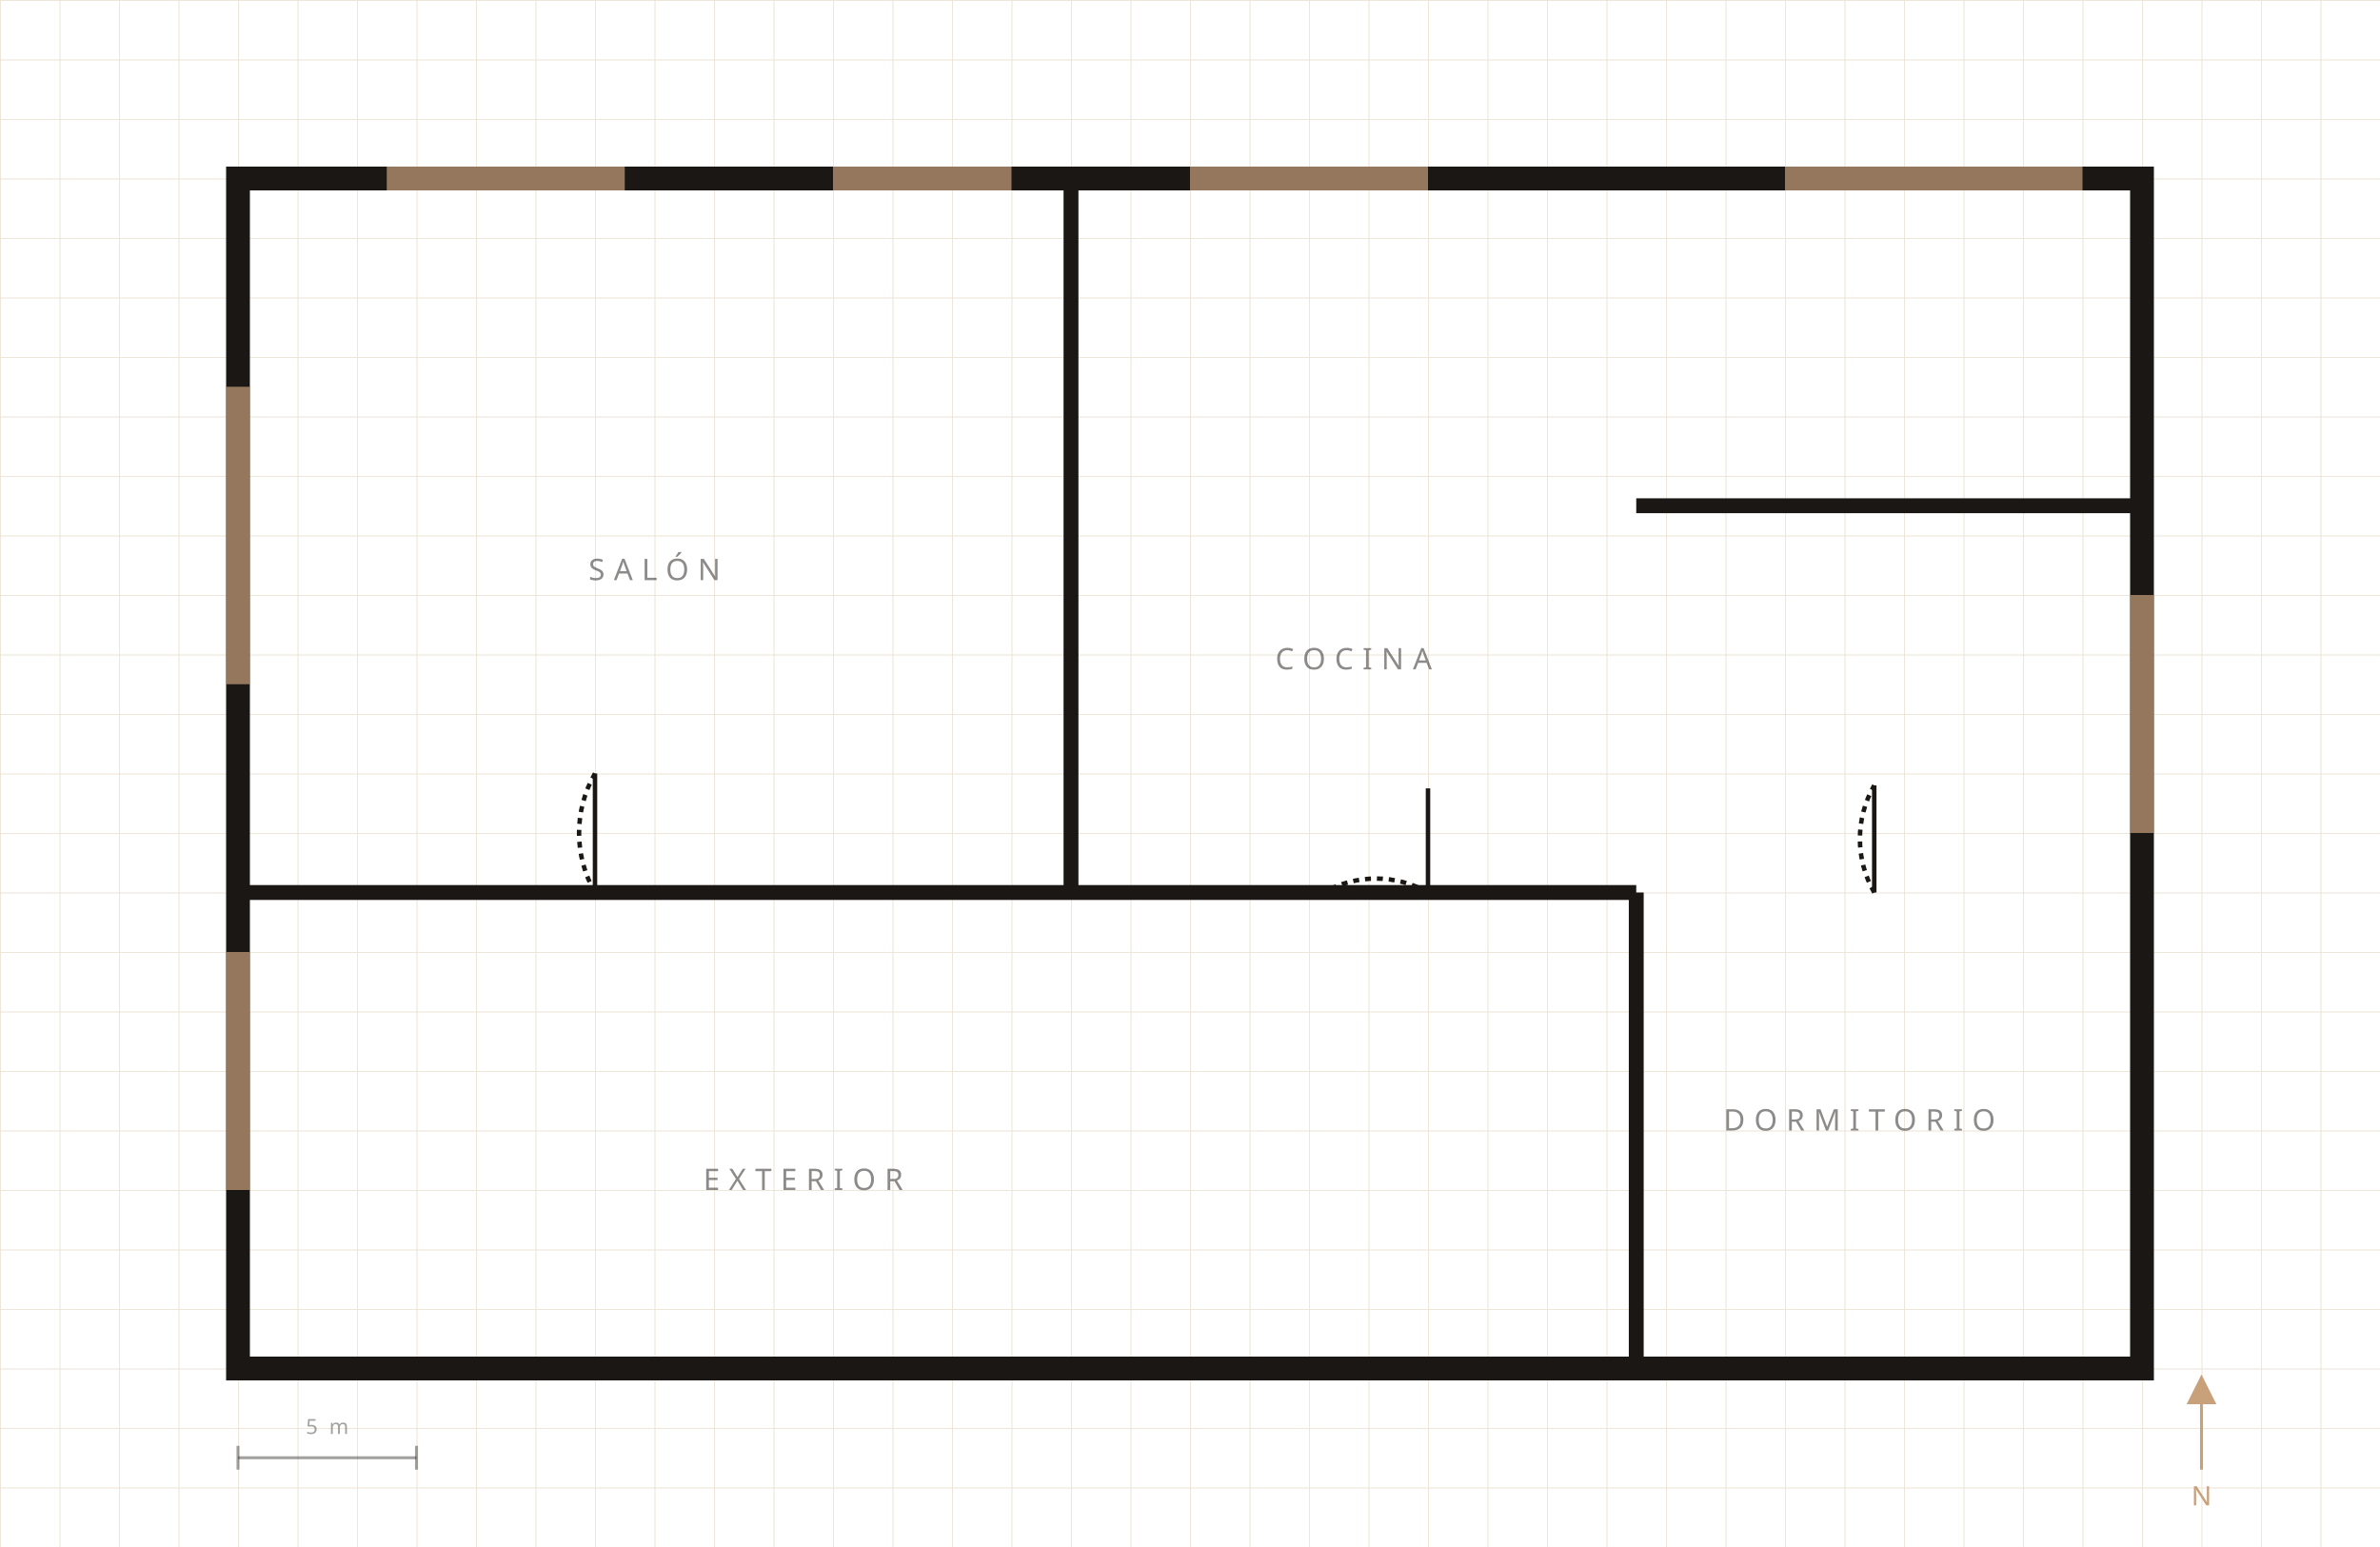
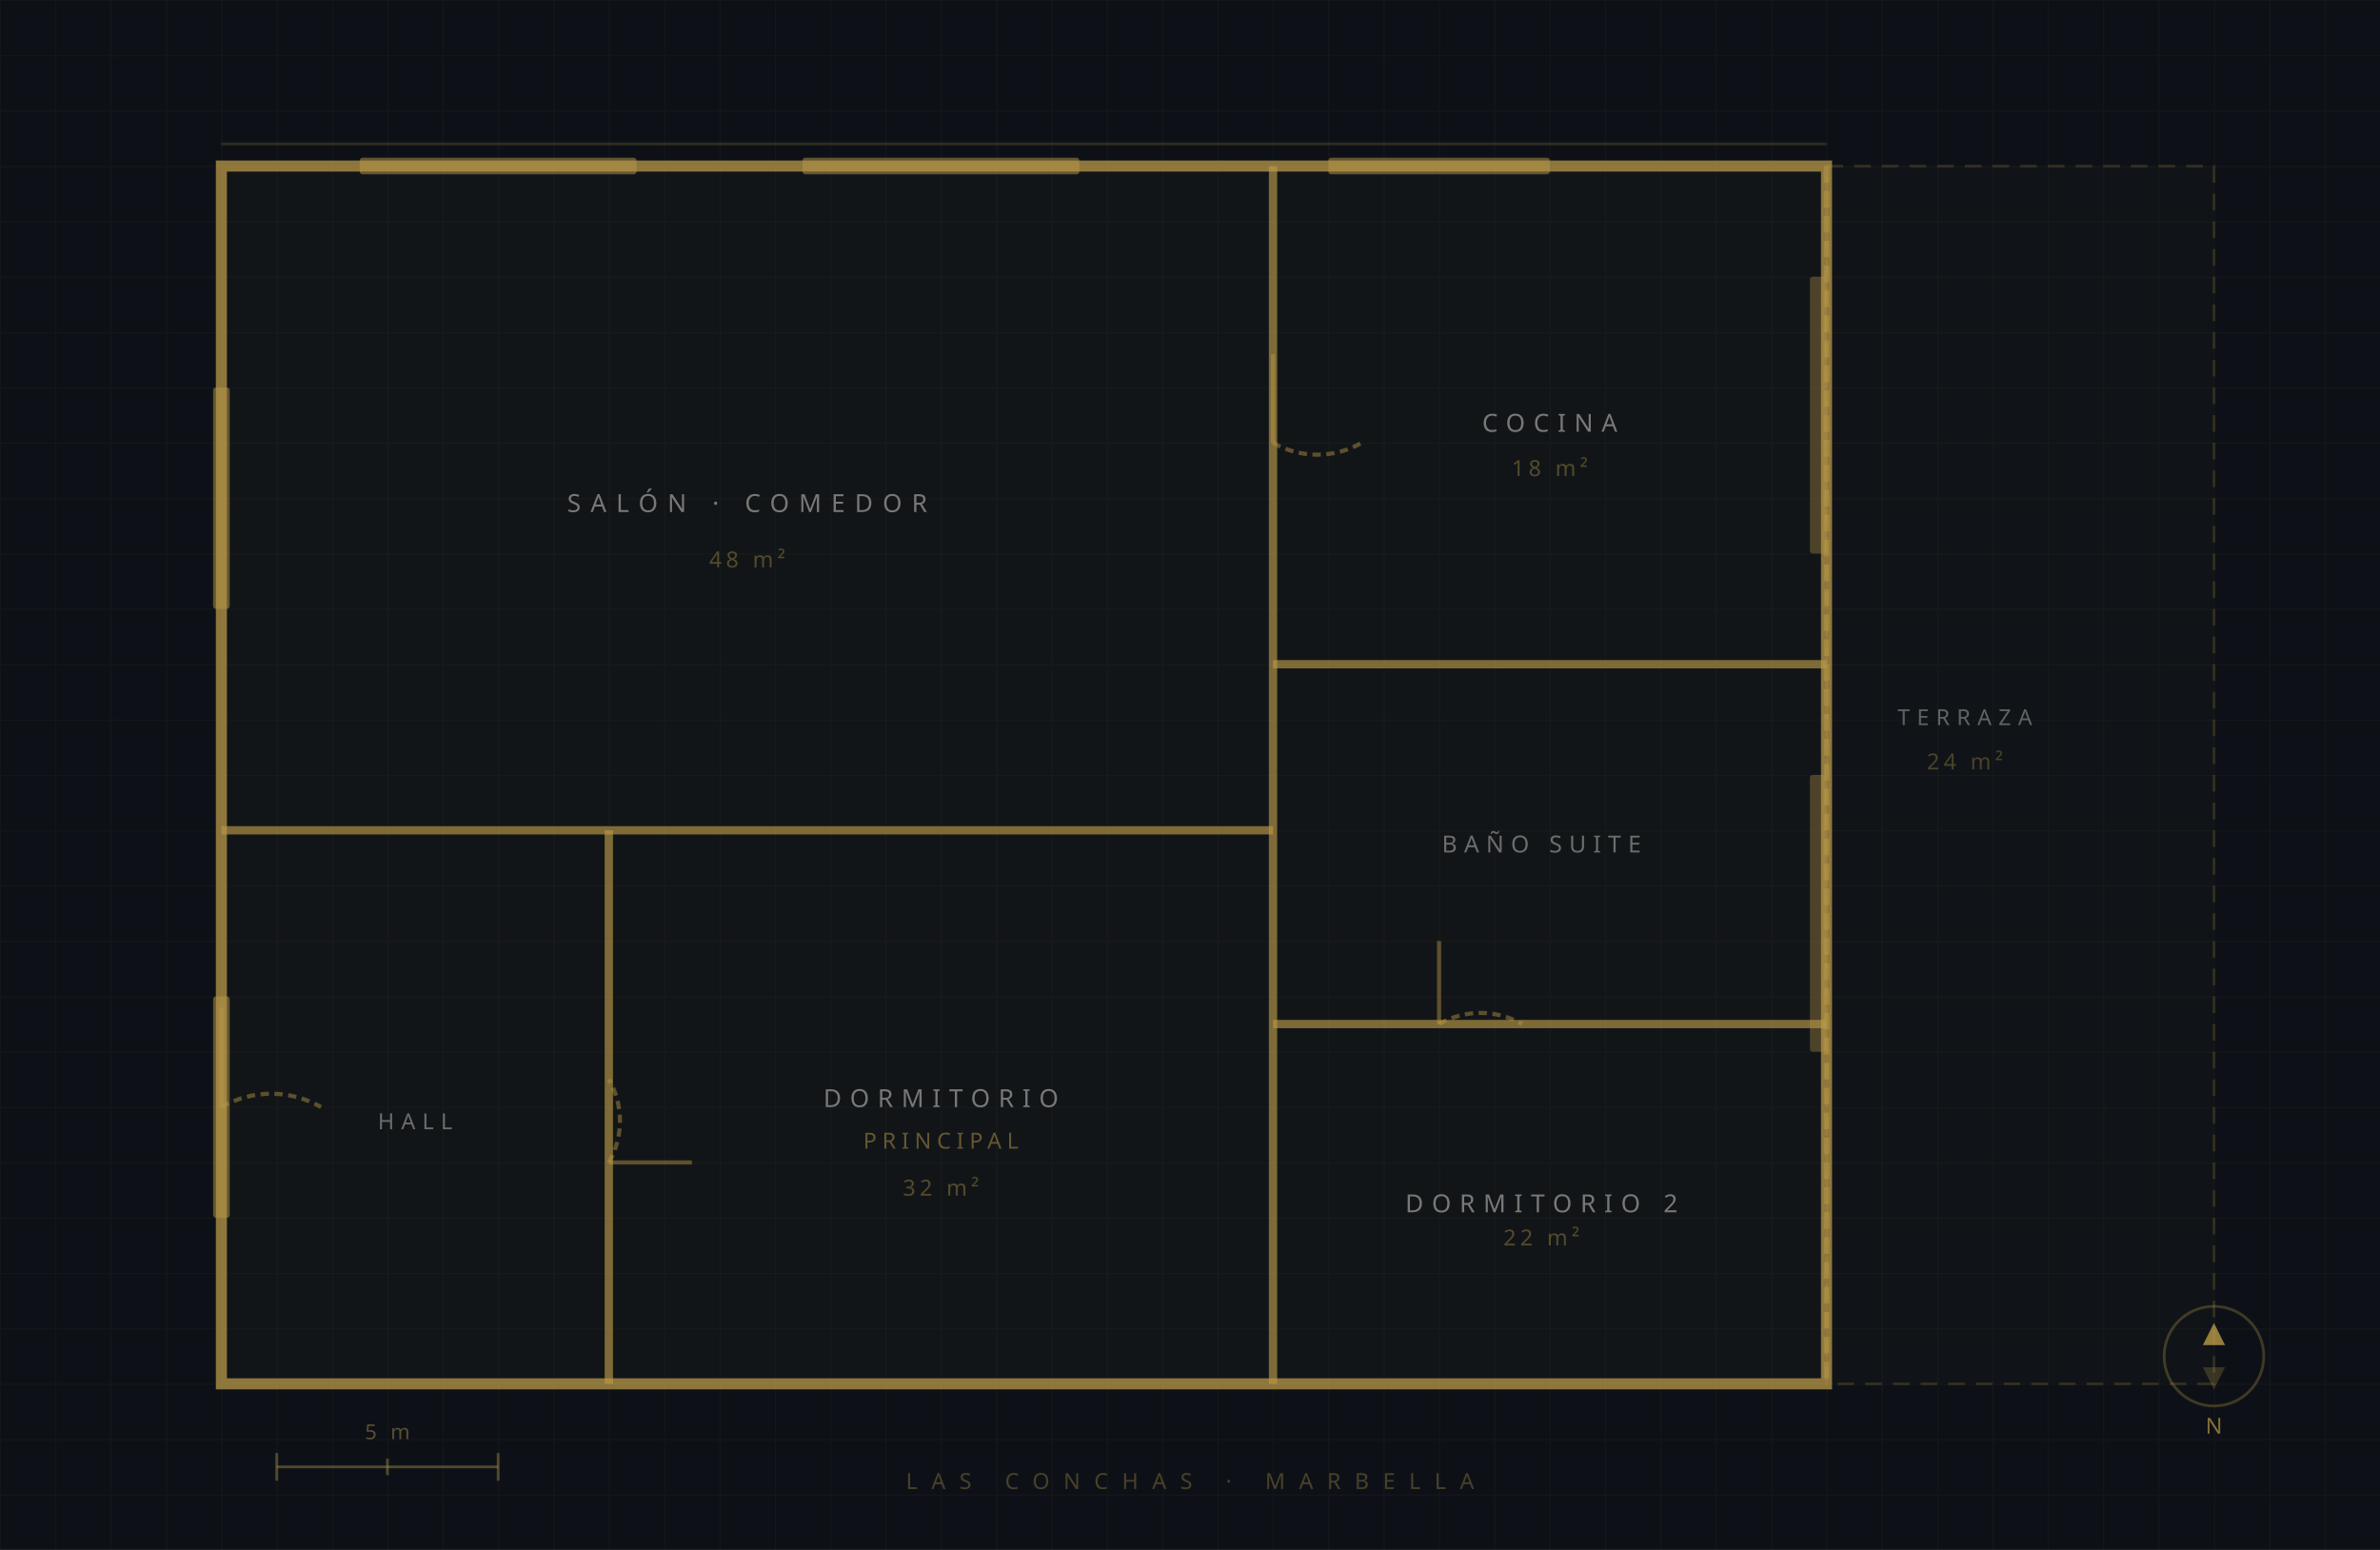
- <svg xmlns="http://www.w3.org/2000/svg" viewBox="0 0 800 520" width="800" height="520" style="background:#F5F0E8">
+ <svg xmlns="http://www.w3.org/2000/svg" viewBox="0 0 860 560">
  <defs>
    <pattern id="grid" width="20" height="20" patternUnits="userSpaceOnUse">
-       <path d="M 20 0 L 0 0 0 20" fill="none" stroke="#E8DFD0" stroke-width="0.5" />
+       <path d="M 20 0 L 0 0 0 20" fill="none" stroke="rgba(184,152,72,0.06)" stroke-width="0.5" />
    </pattern>
  </defs>
-   <rect width="800" height="520" fill="url(#grid)" />
-   <rect x="80" y="60" width="640" height="400" fill="none" stroke="#1A1714" stroke-width="8" />
-   <line x1="360" y1="60" x2="360" y2="300" stroke="#1A1714" stroke-width="5" />
-   <line x1="80" y1="300" x2="550" y2="300" stroke="#1A1714" stroke-width="5" />
-   <line x1="550" y1="300" x2="550" y2="460" stroke="#1A1714" stroke-width="5" />
-   <line x1="550" y1="170" x2="720" y2="170" stroke="#1A1714" stroke-width="5" />
-   <path d="M 200 300 A 40 40 0 0 1 200 260" fill="none" stroke="#1A1714" stroke-width="1.5" stroke-dasharray="2,2" />
-   <line x1="200" y1="300" x2="200" y2="260" stroke="#1A1714" stroke-width="1.5" />
-   <path d="M 480 300 A 35 35 0 0 0 445 300" fill="none" stroke="#1A1714" stroke-width="1.5" stroke-dasharray="2,2" />
-   <line x1="480" y1="300" x2="480" y2="265" stroke="#1A1714" stroke-width="1.5" />
-   <path d="M 630 300 A 36 36 0 0 1 630 264" fill="none" stroke="#1A1714" stroke-width="1.5" stroke-dasharray="2,2" />
-   <line x1="630" y1="300" x2="630" y2="264" stroke="#1A1714" stroke-width="1.5" />
-   <rect x="130" y="56" width="80" height="8" fill="#C8A07A" opacity="0.7" />
-   <rect x="280" y="56" width="60" height="8" fill="#C8A07A" opacity="0.7" />
-   <rect x="400" y="56" width="80" height="8" fill="#C8A07A" opacity="0.7" />
-   <rect x="600" y="56" width="100" height="8" fill="#C8A07A" opacity="0.7" />
-   <rect x="76" y="320" width="8" height="80" fill="#C8A07A" opacity="0.7" />
-   <rect x="76" y="130" width="8" height="100" fill="#C8A07A" opacity="0.7" />
-   <rect x="716" y="200" width="8" height="80" fill="#C8A07A" opacity="0.7" />
-   <text x="220" y="195" text-anchor="middle" font-family="Montserrat, sans-serif" font-size="10" font-weight="300" letter-spacing="3" fill="#1A1714" opacity="0.5">SALÓN</text>
-   <text x="455" y="225" text-anchor="middle" font-family="Montserrat, sans-serif" font-size="10" font-weight="300" letter-spacing="3" fill="#1A1714" opacity="0.5">COCINA</text>
-   <text x="625" y="380" text-anchor="middle" font-family="Montserrat, sans-serif" font-size="10" font-weight="300" letter-spacing="3" fill="#1A1714" opacity="0.5">DORMITORIO</text>
-   <text x="270" y="400" text-anchor="middle" font-family="Montserrat, sans-serif" font-size="10" font-weight="300" letter-spacing="3" fill="#1A1714" opacity="0.5">EXTERIOR</text>
-   <g transform="translate(740,480)">
-     <line x1="0" y1="14" x2="0" y2="-14" stroke="#C8A07A" stroke-width="1" />
-     <polygon points="0,-18 -5,-8 5,-8" fill="#C8A07A" />
-     <text x="0" y="26" text-anchor="middle" font-family="Montserrat" font-size="9" font-weight="300" fill="#C8A07A" letter-spacing="1">N</text>
+   <rect width="860" height="560" fill="#0d1117" />
+   <rect width="860" height="560" fill="url(#grid)" />
+   <rect x="80" y="60" width="380" height="240" fill="rgba(184,152,72,0.03)" />
+   <rect x="460" y="60" width="200" height="180" fill="rgba(184,152,72,0.03)" />
+   <rect x="660" y="60" width="140" height="440" fill="rgba(184,152,72,0.02)" stroke="rgba(184,152,72,0.2)" stroke-width="1" stroke-dasharray="6,4" />
+   <rect x="80" y="300" width="140" height="200" fill="rgba(184,152,72,0.03)" />
+   <rect x="220" y="300" width="240" height="200" fill="rgba(184,152,72,0.03)" />
+   <rect x="460" y="240" width="200" height="130" fill="rgba(184,152,72,0.03)" />
+   <rect x="460" y="370" width="200" height="130" fill="rgba(184,152,72,0.03)" />
+   <rect x="80" y="60" width="580" height="440" fill="none" stroke="rgba(184,152,72,0.75)" stroke-width="4" />
+   <line x1="460" y1="60" x2="460" y2="500" stroke="rgba(184,152,72,0.65)" stroke-width="3" />
+   <line x1="80" y1="300" x2="460" y2="300" stroke="rgba(184,152,72,0.65)" stroke-width="3" />
+   <line x1="220" y1="300" x2="220" y2="500" stroke="rgba(184,152,72,0.65)" stroke-width="3" />
+   <line x1="460" y1="240" x2="660" y2="240" stroke="rgba(184,152,72,0.65)" stroke-width="3" />
+   <line x1="460" y1="370" x2="660" y2="370" stroke="rgba(184,152,72,0.65)" stroke-width="3" />
+   <line x1="660" y1="60" x2="660" y2="500" stroke="rgba(184,152,72,0.5)" stroke-width="2" stroke-dasharray="6,3" />
+   <path d="M 80 400 A 36 36 0 0 1 116 400" fill="none" stroke="rgba(184,152,72,0.45)" stroke-width="1.5" stroke-dasharray="3,2" />
+   <line x1="80" y1="400" x2="80" y2="364" stroke="rgba(184,152,72,0.45)" stroke-width="1.5" />
+   <path d="M 220 420 A 30 30 0 0 0 220 390" fill="none" stroke="rgba(184,152,72,0.45)" stroke-width="1.5" stroke-dasharray="3,2" />
+   <line x1="220" y1="420" x2="250" y2="420" stroke="rgba(184,152,72,0.45)" stroke-width="1.5" />
+   <path d="M 460 160 A 32 32 0 0 0 492 160" fill="none" stroke="rgba(184,152,72,0.45)" stroke-width="1.5" stroke-dasharray="3,2" />
+   <line x1="460" y1="128" x2="460" y2="160" stroke="rgba(184,152,72,0.45)" stroke-width="1.5" />
+   <path d="M 520 370 A 30 30 0 0 1 550 370" fill="none" stroke="rgba(184,152,72,0.45)" stroke-width="1.5" stroke-dasharray="3,2" />
+   <line x1="520" y1="370" x2="520" y2="340" stroke="rgba(184,152,72,0.45)" stroke-width="1.5" />
+   <rect x="130" y="57" width="100" height="6" fill="rgba(184,152,72,0.5)" rx="1" />
+   <rect x="290" y="57" width="100" height="6" fill="rgba(184,152,72,0.5)" rx="1" />
+   <rect x="480" y="57" width="80" height="6" fill="rgba(184,152,72,0.5)" rx="1" />
+   <rect x="77" y="140" width="6" height="80" fill="rgba(184,152,72,0.5)" rx="1" />
+   <rect x="77" y="360" width="6" height="80" fill="rgba(184,152,72,0.5)" rx="1" />
+   <rect x="654" y="100" width="6" height="100" fill="rgba(184,152,72,0.35)" rx="1" />
+   <rect x="654" y="280" width="6" height="100" fill="rgba(184,152,72,0.35)" rx="1" />
+   <text x="270" y="185" text-anchor="middle" font-family="Montserrat, sans-serif" font-size="9" font-weight="300" letter-spacing="3.5" fill="rgba(244,241,234,0.45)">SALÓN · COMEDOR</text>
+   <text x="560" y="156" text-anchor="middle" font-family="Montserrat, sans-serif" font-size="9" font-weight="300" letter-spacing="3" fill="rgba(244,241,234,0.45)">COCINA</text>
+   <text x="150" y="408" text-anchor="middle" font-family="Montserrat, sans-serif" font-size="8" font-weight="300" letter-spacing="2.5" fill="rgba(244,241,234,0.4)">HALL</text>
+   <text x="340" y="400" text-anchor="middle" font-family="Montserrat, sans-serif" font-size="9" font-weight="300" letter-spacing="3" fill="rgba(244,241,234,0.45)">DORMITORIO</text>
+   <text x="340" y="415" text-anchor="middle" font-family="Montserrat, sans-serif" font-size="8" font-weight="300" letter-spacing="2" fill="rgba(184,152,72,0.5)">PRINCIPAL</text>
+   <text x="557" y="308" text-anchor="middle" font-family="Montserrat, sans-serif" font-size="8.5" font-weight="300" letter-spacing="2.5" fill="rgba(244,241,234,0.4)">BAÑO SUITE</text>
+   <text x="557" y="438" text-anchor="middle" font-family="Montserrat, sans-serif" font-size="9" font-weight="300" letter-spacing="3" fill="rgba(244,241,234,0.45)">DORMITORIO 2</text>
+   <text x="710" y="262" text-anchor="middle" font-family="Montserrat, sans-serif" font-size="8" font-weight="300" letter-spacing="2.5" fill="rgba(244,241,234,0.35)">TERRAZA</text>
+   <text x="270" y="205" text-anchor="middle" font-family="Montserrat, sans-serif" font-size="8" font-weight="300" letter-spacing="1.5" fill="rgba(184,152,72,0.4)">48 m²</text>
+   <text x="560" y="172" text-anchor="middle" font-family="Montserrat, sans-serif" font-size="8" font-weight="300" letter-spacing="1.5" fill="rgba(184,152,72,0.4)">18 m²</text>
+   <text x="340" y="432" text-anchor="middle" font-family="Montserrat, sans-serif" font-size="8" font-weight="300" letter-spacing="1.5" fill="rgba(184,152,72,0.4)">32 m²</text>
+   <text x="557" y="450" text-anchor="middle" font-family="Montserrat, sans-serif" font-size="8" font-weight="300" letter-spacing="1.5" fill="rgba(184,152,72,0.4)">22 m²</text>
+   <text x="710" y="278" text-anchor="middle" font-family="Montserrat, sans-serif" font-size="8" font-weight="300" letter-spacing="1.5" fill="rgba(184,152,72,0.35)">24 m²</text>
+   <line x1="80" y1="52" x2="660" y2="52" stroke="rgba(184,152,72,0.2)" stroke-width="1" />
+   <g transform="translate(800,490)">
+     <circle cx="0" cy="0" r="18" fill="none" stroke="rgba(184,152,72,0.3)" stroke-width="1" />
+     <polygon points="0,-12 -4,-4 4,-4" fill="rgba(184,152,72,0.8)" />
+     <polygon points="0,12 -4,4 4,4" fill="rgba(184,152,72,0.25)" />
+     <text x="0" y="28" text-anchor="middle" font-family="Montserrat" font-size="8" font-weight="300" fill="rgba(184,152,72,0.7)" letter-spacing="2">N</text>
  </g>
-   <g transform="translate(80,490)">
-     <line x1="0" y1="0" x2="60" y2="0" stroke="#1A1714" stroke-width="1" opacity="0.4" />
-     <line x1="0" y1="-4" x2="0" y2="4" stroke="#1A1714" stroke-width="1" opacity="0.4" />
-     <line x1="60" y1="-4" x2="60" y2="4" stroke="#1A1714" stroke-width="1" opacity="0.4" />
-     <text x="30" y="-8" text-anchor="middle" font-family="Montserrat" font-size="7" font-weight="300" fill="#1A1714" opacity="0.4" letter-spacing="1">5 m</text>
+   <g transform="translate(100,530)">
+     <line x1="0" y1="0" x2="80" y2="0" stroke="rgba(184,152,72,0.4)" stroke-width="1" />
+     <line x1="0" y1="-5" x2="0" y2="5" stroke="rgba(184,152,72,0.4)" stroke-width="1" />
+     <line x1="40" y1="-3" x2="40" y2="3" stroke="rgba(184,152,72,0.4)" stroke-width="1" />
+     <line x1="80" y1="-5" x2="80" y2="5" stroke="rgba(184,152,72,0.4)" stroke-width="1" />
+     <text x="40" y="-10" text-anchor="middle" font-family="Montserrat" font-size="7.5" font-weight="300" fill="rgba(184,152,72,0.45)" letter-spacing="1.5">5 m</text>
  </g>
+   <text x="430" y="538" text-anchor="middle" font-family="Montserrat, sans-serif" font-size="8" font-weight="300" letter-spacing="5" fill="rgba(184,152,72,0.35)">LAS CONCHAS · MARBELLA</text>
</svg>
